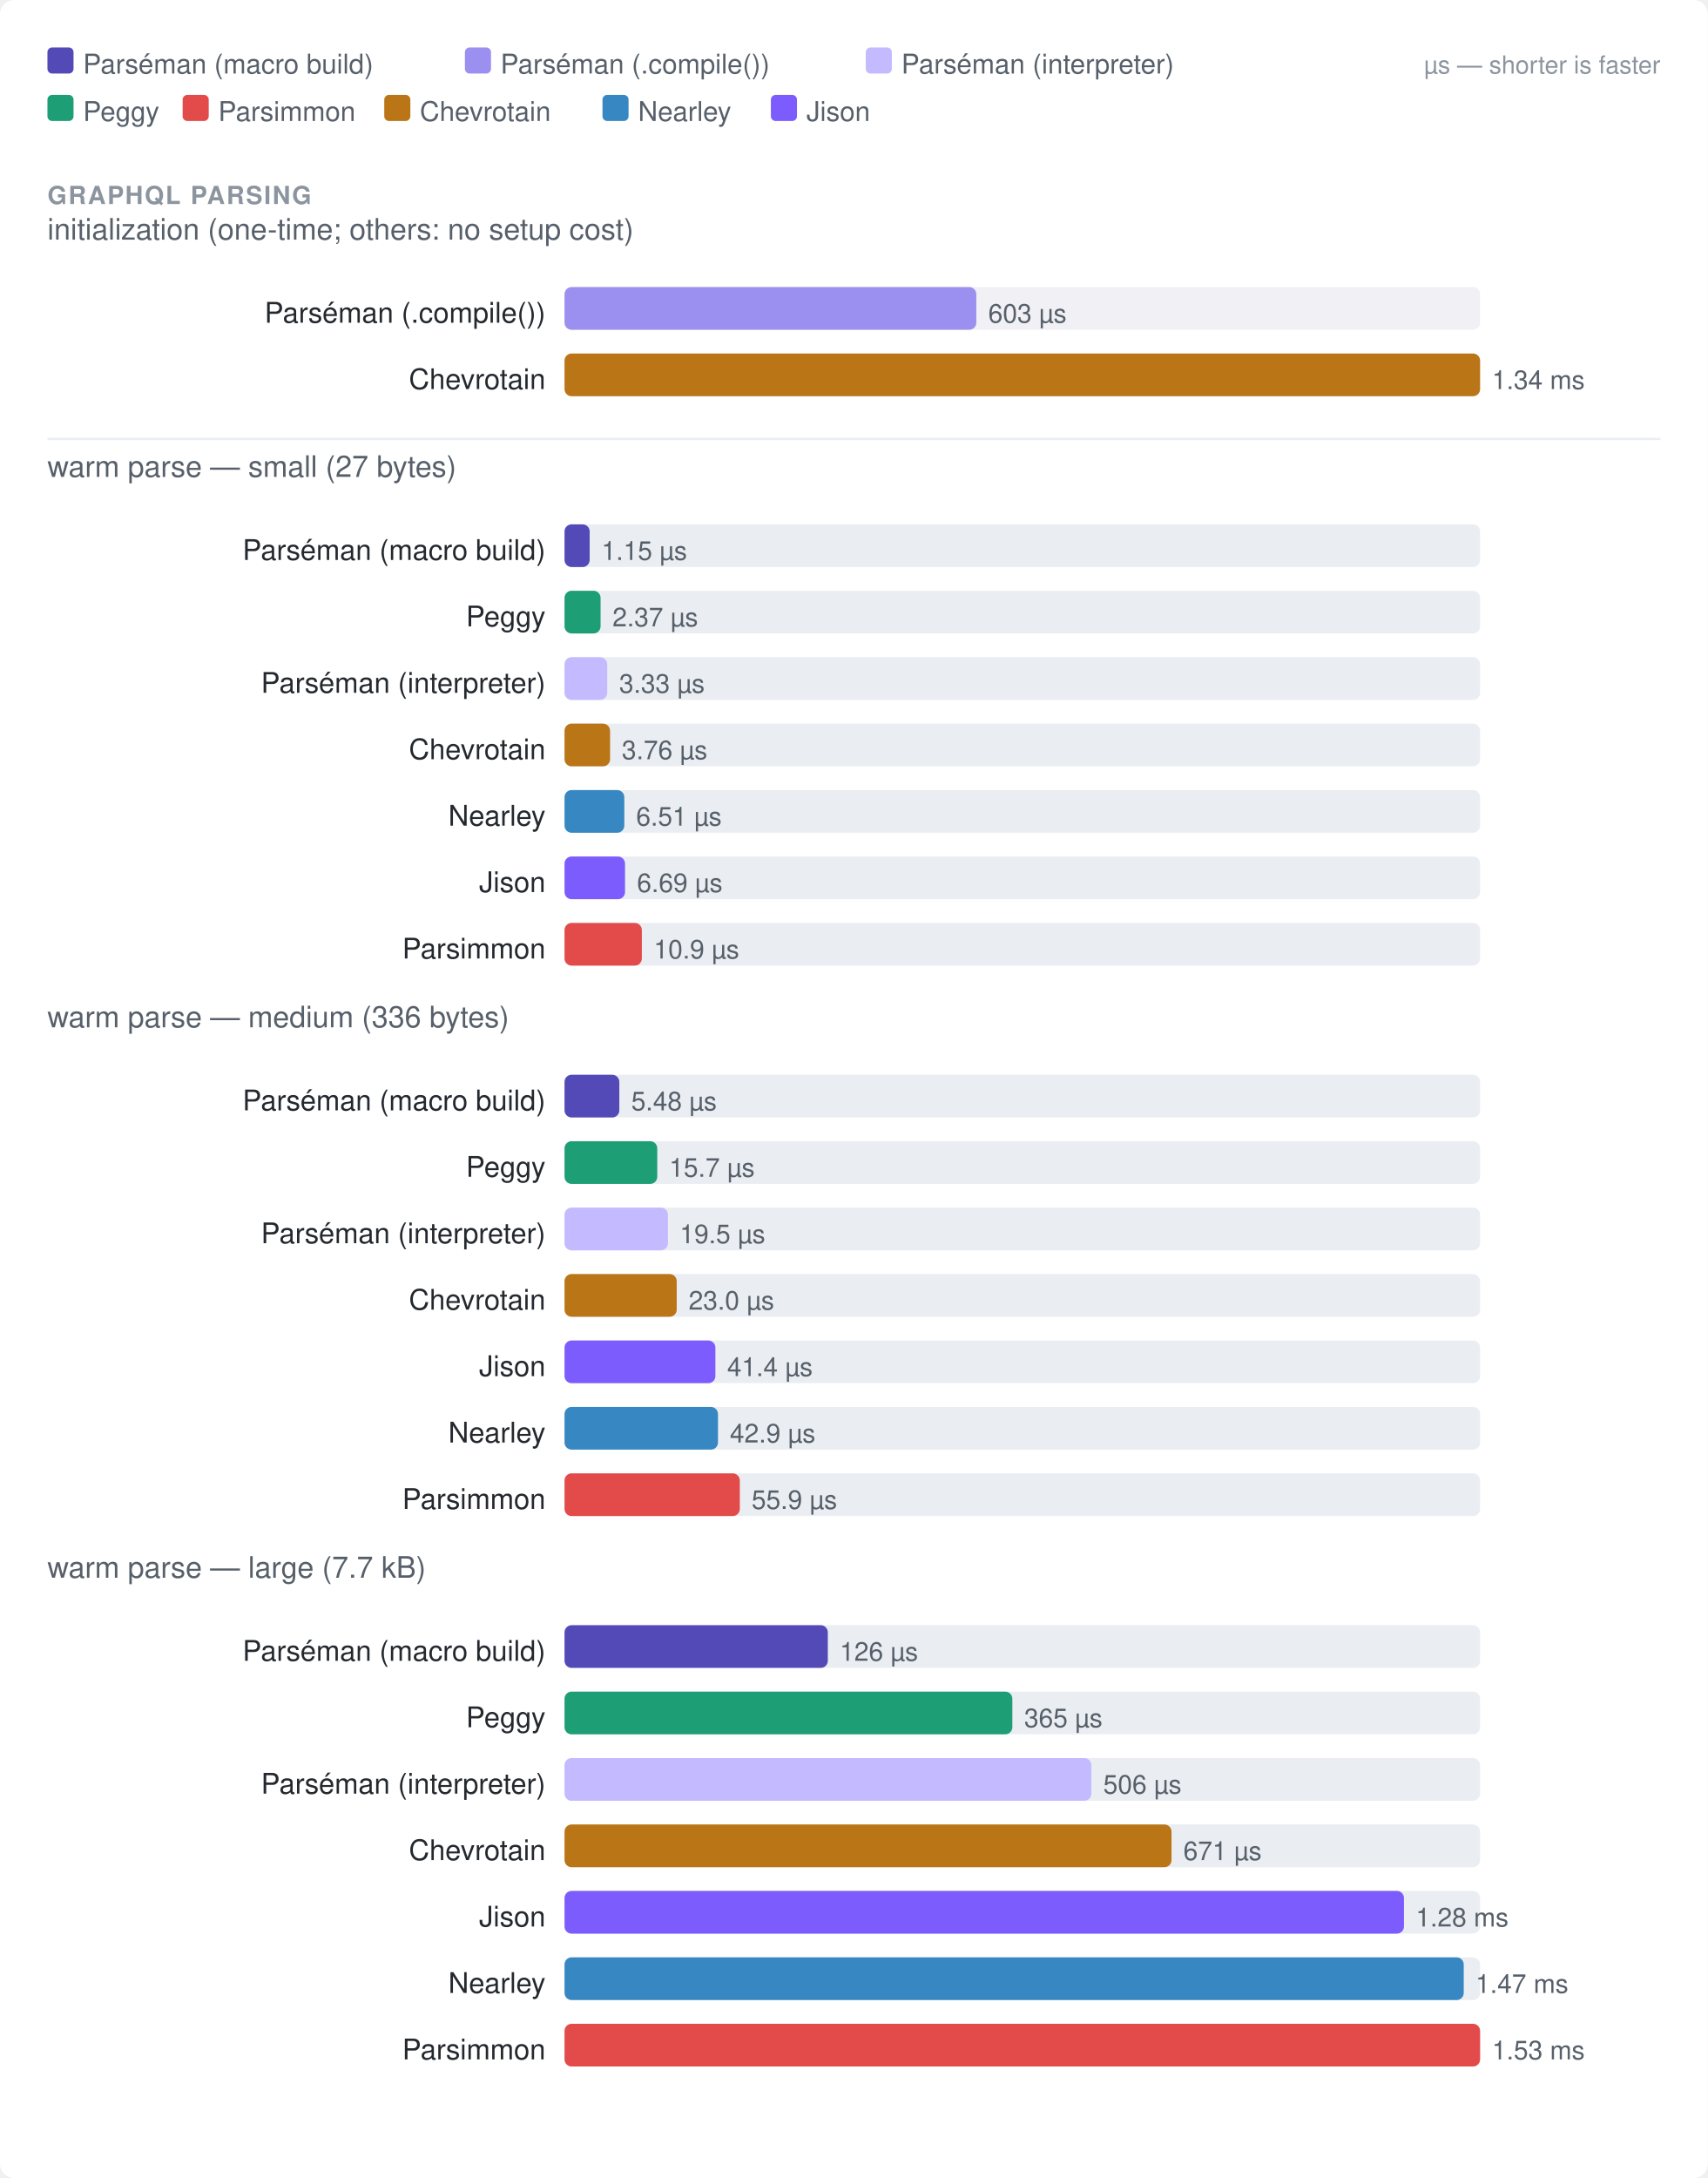
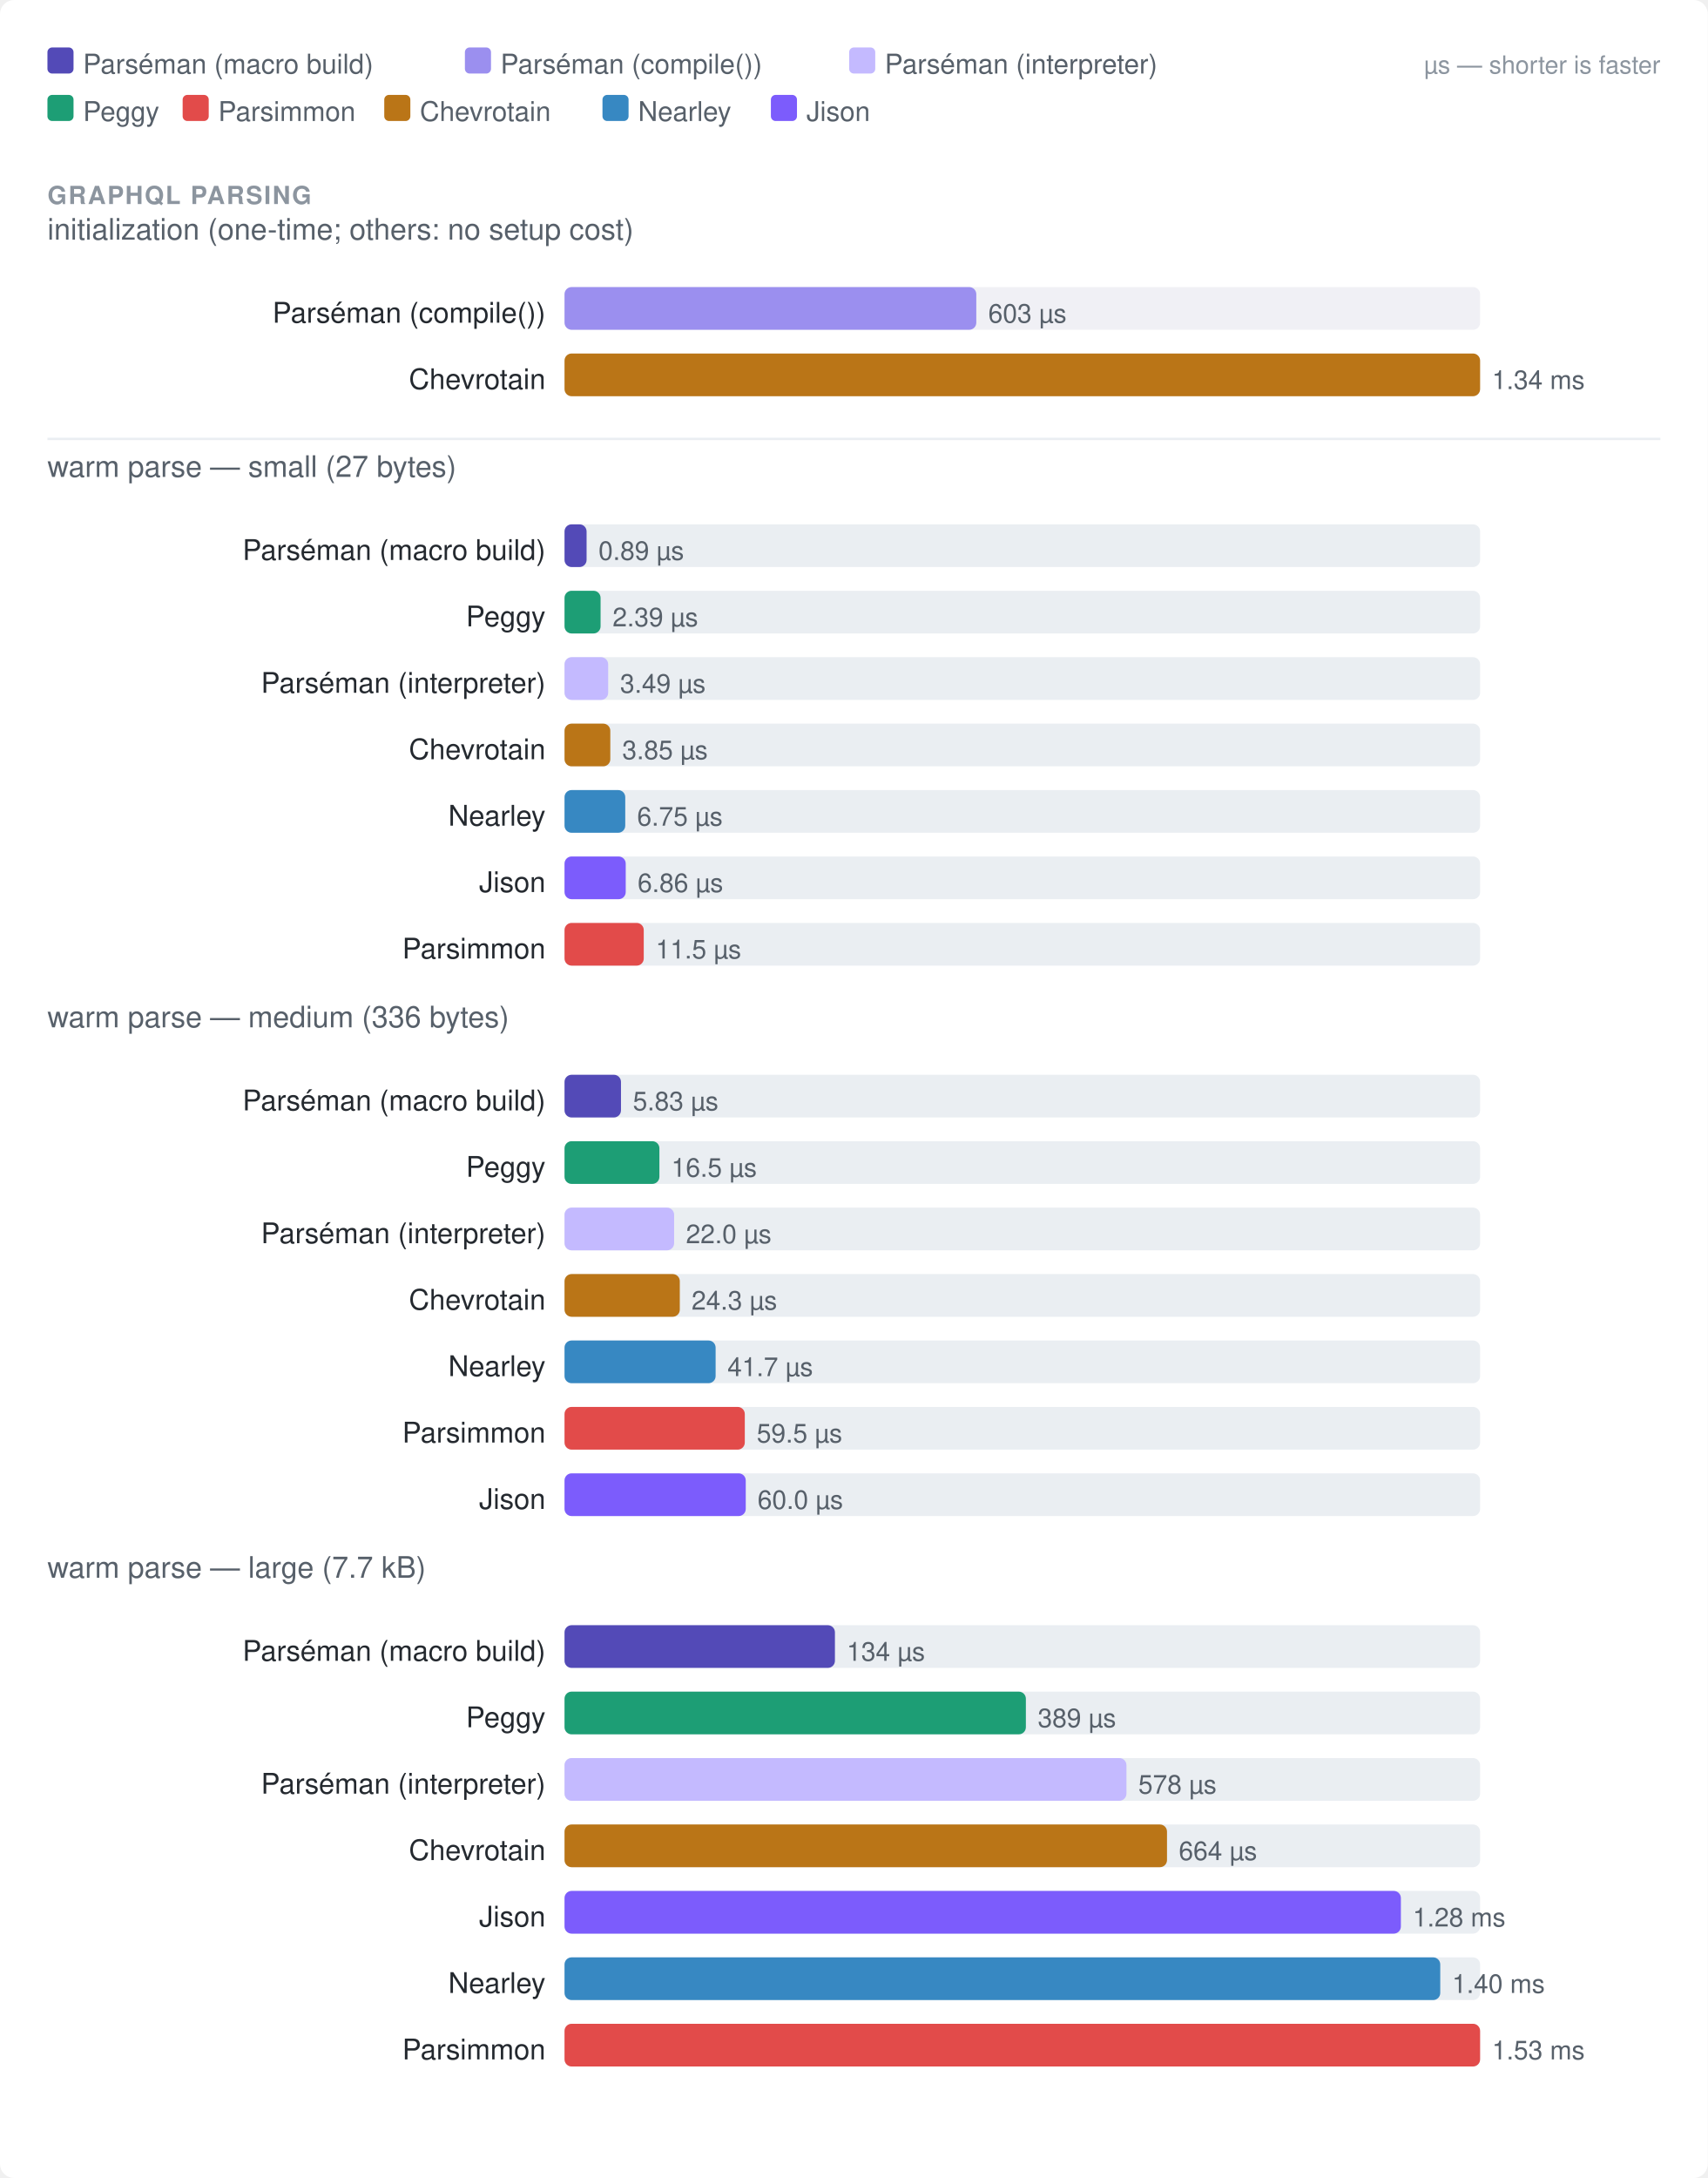
<svg xmlns="http://www.w3.org/2000/svg" viewBox="0 0 720 918" width="720" height="918">
  <rect width="720" height="918" fill="white" rx="6" />
  <rect x="20" y="20" width="11" height="11" rx="2" fill="#534AB7" />
  <text x="35" y="31" font-size="11.5" fill="#57606a" font-family="-apple-system,BlinkMacSystemFont,'Segoe UI',Helvetica,Arial,sans-serif">Parséman (macro build)</text>
  <rect x="196" y="20" width="11" height="11" rx="2" fill="#9B8FEF" />
-   <text x="211" y="31" font-size="11.5" fill="#57606a" font-family="-apple-system,BlinkMacSystemFont,'Segoe UI',Helvetica,Arial,sans-serif">Parséman (.compile())</text>
-   <rect x="365" y="20" width="11" height="11" rx="2" fill="#C4BAFF" />
-   <text x="380" y="31" font-size="11.5" fill="#57606a" font-family="-apple-system,BlinkMacSystemFont,'Segoe UI',Helvetica,Arial,sans-serif">Parséman (interpreter)</text>
+   <text x="211" y="31" font-size="11.5" fill="#57606a" font-family="-apple-system,BlinkMacSystemFont,'Segoe UI',Helvetica,Arial,sans-serif">Parséman (compile())</text>
+   <rect x="358" y="20" width="11" height="11" rx="2" fill="#C4BAFF" />
+   <text x="373" y="31" font-size="11.5" fill="#57606a" font-family="-apple-system,BlinkMacSystemFont,'Segoe UI',Helvetica,Arial,sans-serif">Parséman (interpreter)</text>
  <rect x="20" y="40" width="11" height="11" rx="2" fill="#1D9E75" />
  <text x="35" y="51" font-size="11.5" fill="#57606a" font-family="-apple-system,BlinkMacSystemFont,'Segoe UI',Helvetica,Arial,sans-serif">Peggy</text>
  <rect x="77" y="40" width="11" height="11" rx="2" fill="#E24B4A" />
  <text x="92" y="51" font-size="11.5" fill="#57606a" font-family="-apple-system,BlinkMacSystemFont,'Segoe UI',Helvetica,Arial,sans-serif">Parsimmon</text>
  <rect x="162" y="40" width="11" height="11" rx="2" fill="#BA7517" />
  <text x="177" y="51" font-size="11.5" fill="#57606a" font-family="-apple-system,BlinkMacSystemFont,'Segoe UI',Helvetica,Arial,sans-serif">Chevrotain</text>
  <rect x="254" y="40" width="11" height="11" rx="2" fill="#3788C2" />
  <text x="269" y="51" font-size="11.5" fill="#57606a" font-family="-apple-system,BlinkMacSystemFont,'Segoe UI',Helvetica,Arial,sans-serif">Nearley</text>
  <rect x="325" y="40" width="11" height="11" rx="2" fill="#7C5CFC" />
  <text x="340" y="51" font-size="11.5" fill="#57606a" font-family="-apple-system,BlinkMacSystemFont,'Segoe UI',Helvetica,Arial,sans-serif">Jison</text>
  <text x="700" y="31" font-size="10.5" fill="#8c959f" text-anchor="end" font-family="-apple-system,BlinkMacSystemFont,'Segoe UI',Helvetica,Arial,sans-serif">µs — shorter is faster</text>
  <text x="20" y="86" font-size="10.5" font-weight="600" fill="#8c959f" letter-spacing="0.06em" font-family="-apple-system,BlinkMacSystemFont,'Segoe UI',Helvetica,Arial,sans-serif">GRAPHQL PARSING</text>
  <text x="20" y="101" font-size="12.5" fill="#57606a" font-family="-apple-system,BlinkMacSystemFont,'Segoe UI',Helvetica,Arial,sans-serif">initialization (one-time; others: no setup cost)</text>
-   <text x="230" y="136" text-anchor="end" font-size="12" fill="#24292f" font-family="-apple-system,BlinkMacSystemFont,'Segoe UI',Helvetica,Arial,sans-serif">Parséman (.compile())</text>
+   <text x="230" y="136" text-anchor="end" font-size="12" fill="#24292f" font-family="-apple-system,BlinkMacSystemFont,'Segoe UI',Helvetica,Arial,sans-serif">Parséman (compile())</text>
  <rect x="238" y="121" width="386" height="18" rx="3" fill="#f0f0f5" />
  <rect x="238" y="121" width="173.6" height="18" rx="3" fill="#9B8FEF" />
  <text x="416.639" y="136" font-size="11" fill="#57606a" font-family="-apple-system,BlinkMacSystemFont,'Segoe UI',Helvetica,Arial,sans-serif">603 µs</text>
  <text x="230" y="164" text-anchor="end" font-size="12" fill="#24292f" font-family="-apple-system,BlinkMacSystemFont,'Segoe UI',Helvetica,Arial,sans-serif">Chevrotain</text>
  <rect x="238" y="149" width="386" height="18" rx="3" fill="#f0f0f5" />
  <rect x="238" y="149" width="386.0" height="18" rx="3" fill="#BA7517" />
  <text x="629" y="164" font-size="11" fill="#57606a" font-family="-apple-system,BlinkMacSystemFont,'Segoe UI',Helvetica,Arial,sans-serif">1.34 ms</text>
  <line x1="20" y1="185" x2="700" y2="185" stroke="#eaeef2" stroke-width="1" />
  <text x="20" y="201" font-size="12.5" fill="#57606a" font-family="-apple-system,BlinkMacSystemFont,'Segoe UI',Helvetica,Arial,sans-serif">warm parse — small  (27 bytes)</text>
  <text x="230" y="236" text-anchor="end" font-size="12" fill="#24292f" font-family="-apple-system,BlinkMacSystemFont,'Segoe UI',Helvetica,Arial,sans-serif">Parséman (macro build)</text>
  <rect x="238" y="221" width="386" height="18" rx="3" fill="#eaeef2" />
-   <rect x="238" y="221" width="10.6" height="18" rx="3" fill="#534AB7" />
-   <text x="253.59" y="236" font-size="11" fill="#57606a" font-family="-apple-system,BlinkMacSystemFont,'Segoe UI',Helvetica,Arial,sans-serif">1.15 µs</text>
+   <rect x="238" y="221" width="9.3" height="18" rx="3" fill="#534AB7" />
+   <text x="252.299" y="236" font-size="11" fill="#57606a" font-family="-apple-system,BlinkMacSystemFont,'Segoe UI',Helvetica,Arial,sans-serif">0.89 µs</text>
  <text x="230" y="264" text-anchor="end" font-size="12" fill="#24292f" font-family="-apple-system,BlinkMacSystemFont,'Segoe UI',Helvetica,Arial,sans-serif">Peggy</text>
  <rect x="238" y="249" width="386" height="18" rx="3" fill="#eaeef2" />
  <rect x="238" y="249" width="15.2" height="18" rx="3" fill="#1D9E75" />
-   <text x="258.218" y="264" font-size="11" fill="#57606a" font-family="-apple-system,BlinkMacSystemFont,'Segoe UI',Helvetica,Arial,sans-serif">2.37 µs</text>
+   <text x="258.245" y="264" font-size="11" fill="#57606a" font-family="-apple-system,BlinkMacSystemFont,'Segoe UI',Helvetica,Arial,sans-serif">2.39 µs</text>
  <text x="230" y="292" text-anchor="end" font-size="12" fill="#24292f" font-family="-apple-system,BlinkMacSystemFont,'Segoe UI',Helvetica,Arial,sans-serif">Parséman (interpreter)</text>
  <rect x="238" y="277" width="386" height="18" rx="3" fill="#eaeef2" />
-   <rect x="238" y="277" width="18.0" height="18" rx="3" fill="#C4BAFF" />
-   <text x="261.03" y="292" font-size="11" fill="#57606a" font-family="-apple-system,BlinkMacSystemFont,'Segoe UI',Helvetica,Arial,sans-serif">3.33 µs</text>
+   <rect x="238" y="277" width="18.4" height="18" rx="3" fill="#C4BAFF" />
+   <text x="261.417" y="292" font-size="11" fill="#57606a" font-family="-apple-system,BlinkMacSystemFont,'Segoe UI',Helvetica,Arial,sans-serif">3.49 µs</text>
  <text x="230" y="320" text-anchor="end" font-size="12" fill="#24292f" font-family="-apple-system,BlinkMacSystemFont,'Segoe UI',Helvetica,Arial,sans-serif">Chevrotain</text>
  <rect x="238" y="305" width="386" height="18" rx="3" fill="#eaeef2" />
-   <rect x="238" y="305" width="19.2" height="18" rx="3" fill="#BA7517" />
-   <text x="262.154" y="320" font-size="11" fill="#57606a" font-family="-apple-system,BlinkMacSystemFont,'Segoe UI',Helvetica,Arial,sans-serif">3.76 µs</text>
+   <rect x="238" y="305" width="19.3" height="18" rx="3" fill="#BA7517" />
+   <text x="262.33" y="320" font-size="11" fill="#57606a" font-family="-apple-system,BlinkMacSystemFont,'Segoe UI',Helvetica,Arial,sans-serif">3.85 µs</text>
  <text x="230" y="348" text-anchor="end" font-size="12" fill="#24292f" font-family="-apple-system,BlinkMacSystemFont,'Segoe UI',Helvetica,Arial,sans-serif">Nearley</text>
  <rect x="238" y="333" width="386" height="18" rx="3" fill="#eaeef2" />
-   <rect x="238" y="333" width="25.2" height="18" rx="3" fill="#3788C2" />
-   <text x="268.196" y="348" font-size="11" fill="#57606a" font-family="-apple-system,BlinkMacSystemFont,'Segoe UI',Helvetica,Arial,sans-serif">6.51 µs</text>
+   <rect x="238" y="333" width="25.6" height="18" rx="3" fill="#3788C2" />
+   <text x="268.598" y="348" font-size="11" fill="#57606a" font-family="-apple-system,BlinkMacSystemFont,'Segoe UI',Helvetica,Arial,sans-serif">6.75 µs</text>
  <text x="230" y="376" text-anchor="end" font-size="12" fill="#24292f" font-family="-apple-system,BlinkMacSystemFont,'Segoe UI',Helvetica,Arial,sans-serif">Jison</text>
  <rect x="238" y="361" width="386" height="18" rx="3" fill="#eaeef2" />
-   <rect x="238" y="361" width="25.5" height="18" rx="3" fill="#7C5CFC" />
-   <text x="268.544" y="376" font-size="11" fill="#57606a" font-family="-apple-system,BlinkMacSystemFont,'Segoe UI',Helvetica,Arial,sans-serif">6.69 µs</text>
+   <rect x="238" y="361" width="25.8" height="18" rx="3" fill="#7C5CFC" />
+   <text x="268.814" y="376" font-size="11" fill="#57606a" font-family="-apple-system,BlinkMacSystemFont,'Segoe UI',Helvetica,Arial,sans-serif">6.86 µs</text>
  <text x="230" y="404" text-anchor="end" font-size="12" fill="#24292f" font-family="-apple-system,BlinkMacSystemFont,'Segoe UI',Helvetica,Arial,sans-serif">Parsimmon</text>
  <rect x="238" y="389" width="386" height="18" rx="3" fill="#eaeef2" />
-   <rect x="238" y="389" width="32.6" height="18" rx="3" fill="#E24B4A" />
-   <text x="275.583" y="404" font-size="11" fill="#57606a" font-family="-apple-system,BlinkMacSystemFont,'Segoe UI',Helvetica,Arial,sans-serif">10.9 µs</text>
+   <rect x="238" y="389" width="33.4" height="18" rx="3" fill="#E24B4A" />
+   <text x="276.422" y="404" font-size="11" fill="#57606a" font-family="-apple-system,BlinkMacSystemFont,'Segoe UI',Helvetica,Arial,sans-serif">11.5 µs</text>
  <text x="20" y="433" font-size="12.5" fill="#57606a" font-family="-apple-system,BlinkMacSystemFont,'Segoe UI',Helvetica,Arial,sans-serif">warm parse — medium  (336 bytes)</text>
  <text x="230" y="468" text-anchor="end" font-size="12" fill="#24292f" font-family="-apple-system,BlinkMacSystemFont,'Segoe UI',Helvetica,Arial,sans-serif">Parséman (macro build)</text>
  <rect x="238" y="453" width="386" height="18" rx="3" fill="#eaeef2" />
-   <rect x="238" y="453" width="23.1" height="18" rx="3" fill="#534AB7" />
-   <text x="266.112" y="468" font-size="11" fill="#57606a" font-family="-apple-system,BlinkMacSystemFont,'Segoe UI',Helvetica,Arial,sans-serif">5.48 µs</text>
+   <rect x="238" y="453" width="23.8" height="18" rx="3" fill="#534AB7" />
+   <text x="266.799" y="468" font-size="11" fill="#57606a" font-family="-apple-system,BlinkMacSystemFont,'Segoe UI',Helvetica,Arial,sans-serif">5.83 µs</text>
  <text x="230" y="496" text-anchor="end" font-size="12" fill="#24292f" font-family="-apple-system,BlinkMacSystemFont,'Segoe UI',Helvetica,Arial,sans-serif">Peggy</text>
  <rect x="238" y="481" width="386" height="18" rx="3" fill="#eaeef2" />
-   <rect x="238" y="481" width="39.1" height="18" rx="3" fill="#1D9E75" />
-   <text x="282.108" y="496" font-size="11" fill="#57606a" font-family="-apple-system,BlinkMacSystemFont,'Segoe UI',Helvetica,Arial,sans-serif">15.7 µs</text>
+   <rect x="238" y="481" width="40.0" height="18" rx="3" fill="#1D9E75" />
+   <text x="283.008" y="496" font-size="11" fill="#57606a" font-family="-apple-system,BlinkMacSystemFont,'Segoe UI',Helvetica,Arial,sans-serif">16.5 µs</text>
  <text x="230" y="524" text-anchor="end" font-size="12" fill="#24292f" font-family="-apple-system,BlinkMacSystemFont,'Segoe UI',Helvetica,Arial,sans-serif">Parséman (interpreter)</text>
  <rect x="238" y="509" width="386" height="18" rx="3" fill="#eaeef2" />
-   <rect x="238" y="509" width="43.6" height="18" rx="3" fill="#C4BAFF" />
-   <text x="286.563" y="524" font-size="11" fill="#57606a" font-family="-apple-system,BlinkMacSystemFont,'Segoe UI',Helvetica,Arial,sans-serif">19.5 µs</text>
+   <rect x="238" y="509" width="46.2" height="18" rx="3" fill="#C4BAFF" />
+   <text x="289.181" y="524" font-size="11" fill="#57606a" font-family="-apple-system,BlinkMacSystemFont,'Segoe UI',Helvetica,Arial,sans-serif">22.0 µs</text>
  <text x="230" y="552" text-anchor="end" font-size="12" fill="#24292f" font-family="-apple-system,BlinkMacSystemFont,'Segoe UI',Helvetica,Arial,sans-serif">Chevrotain</text>
  <rect x="238" y="537" width="386" height="18" rx="3" fill="#eaeef2" />
-   <rect x="238" y="537" width="47.3" height="18" rx="3" fill="#BA7517" />
-   <text x="290.321" y="552" font-size="11" fill="#57606a" font-family="-apple-system,BlinkMacSystemFont,'Segoe UI',Helvetica,Arial,sans-serif">23.0 µs</text>
-   <text x="230" y="580" text-anchor="end" font-size="12" fill="#24292f" font-family="-apple-system,BlinkMacSystemFont,'Segoe UI',Helvetica,Arial,sans-serif">Jison</text>
+   <rect x="238" y="537" width="48.6" height="18" rx="3" fill="#BA7517" />
+   <text x="291.551" y="552" font-size="11" fill="#57606a" font-family="-apple-system,BlinkMacSystemFont,'Segoe UI',Helvetica,Arial,sans-serif">24.3 µs</text>
+   <text x="230" y="580" text-anchor="end" font-size="12" fill="#24292f" font-family="-apple-system,BlinkMacSystemFont,'Segoe UI',Helvetica,Arial,sans-serif">Nearley</text>
  <rect x="238" y="565" width="386" height="18" rx="3" fill="#eaeef2" />
-   <rect x="238" y="565" width="63.6" height="18" rx="3" fill="#7C5CFC" />
-   <text x="306.554" y="580" font-size="11" fill="#57606a" font-family="-apple-system,BlinkMacSystemFont,'Segoe UI',Helvetica,Arial,sans-serif">41.4 µs</text>
-   <text x="230" y="608" text-anchor="end" font-size="12" fill="#24292f" font-family="-apple-system,BlinkMacSystemFont,'Segoe UI',Helvetica,Arial,sans-serif">Nearley</text>
+   <rect x="238" y="565" width="63.7" height="18" rx="3" fill="#3788C2" />
+   <text x="306.678" y="580" font-size="11" fill="#57606a" font-family="-apple-system,BlinkMacSystemFont,'Segoe UI',Helvetica,Arial,sans-serif">41.7 µs</text>
+   <text x="230" y="608" text-anchor="end" font-size="12" fill="#24292f" font-family="-apple-system,BlinkMacSystemFont,'Segoe UI',Helvetica,Arial,sans-serif">Parsimmon</text>
  <rect x="238" y="593" width="386" height="18" rx="3" fill="#eaeef2" />
-   <rect x="238" y="593" width="64.7" height="18" rx="3" fill="#3788C2" />
-   <text x="307.702" y="608" font-size="11" fill="#57606a" font-family="-apple-system,BlinkMacSystemFont,'Segoe UI',Helvetica,Arial,sans-serif">42.9 µs</text>
-   <text x="230" y="636" text-anchor="end" font-size="12" fill="#24292f" font-family="-apple-system,BlinkMacSystemFont,'Segoe UI',Helvetica,Arial,sans-serif">Parsimmon</text>
+   <rect x="238" y="593" width="76.0" height="18" rx="3" fill="#E24B4A" />
+   <text x="319.019" y="608" font-size="11" fill="#57606a" font-family="-apple-system,BlinkMacSystemFont,'Segoe UI',Helvetica,Arial,sans-serif">59.5 µs</text>
+   <text x="230" y="636" text-anchor="end" font-size="12" fill="#24292f" font-family="-apple-system,BlinkMacSystemFont,'Segoe UI',Helvetica,Arial,sans-serif">Jison</text>
  <rect x="238" y="621" width="386" height="18" rx="3" fill="#eaeef2" />
-   <rect x="238" y="621" width="73.9" height="18" rx="3" fill="#E24B4A" />
-   <text x="316.853" y="636" font-size="11" fill="#57606a" font-family="-apple-system,BlinkMacSystemFont,'Segoe UI',Helvetica,Arial,sans-serif">55.9 µs</text>
+   <rect x="238" y="621" width="76.4" height="18" rx="3" fill="#7C5CFC" />
+   <text x="319.375" y="636" font-size="11" fill="#57606a" font-family="-apple-system,BlinkMacSystemFont,'Segoe UI',Helvetica,Arial,sans-serif">60.0 µs</text>
  <text x="20" y="665" font-size="12.5" fill="#57606a" font-family="-apple-system,BlinkMacSystemFont,'Segoe UI',Helvetica,Arial,sans-serif">warm parse — large  (7.7 kB)</text>
  <text x="230" y="700" text-anchor="end" font-size="12" fill="#24292f" font-family="-apple-system,BlinkMacSystemFont,'Segoe UI',Helvetica,Arial,sans-serif">Parséman (macro build)</text>
  <rect x="238" y="685" width="386" height="18" rx="3" fill="#eaeef2" />
-   <rect x="238" y="685" width="111.0" height="18" rx="3" fill="#534AB7" />
-   <text x="354.03" y="700" font-size="11" fill="#57606a" font-family="-apple-system,BlinkMacSystemFont,'Segoe UI',Helvetica,Arial,sans-serif">126 µs</text>
+   <rect x="238" y="685" width="114.0" height="18" rx="3" fill="#534AB7" />
+   <text x="356.966" y="700" font-size="11" fill="#57606a" font-family="-apple-system,BlinkMacSystemFont,'Segoe UI',Helvetica,Arial,sans-serif">134 µs</text>
  <text x="230" y="728" text-anchor="end" font-size="12" fill="#24292f" font-family="-apple-system,BlinkMacSystemFont,'Segoe UI',Helvetica,Arial,sans-serif">Peggy</text>
  <rect x="238" y="713" width="386" height="18" rx="3" fill="#eaeef2" />
-   <rect x="238" y="713" width="188.8" height="18" rx="3" fill="#1D9E75" />
-   <text x="431.787" y="728" font-size="11" fill="#57606a" font-family="-apple-system,BlinkMacSystemFont,'Segoe UI',Helvetica,Arial,sans-serif">365 µs</text>
+   <rect x="238" y="713" width="194.5" height="18" rx="3" fill="#1D9E75" />
+   <text x="437.513" y="728" font-size="11" fill="#57606a" font-family="-apple-system,BlinkMacSystemFont,'Segoe UI',Helvetica,Arial,sans-serif">389 µs</text>
  <text x="230" y="756" text-anchor="end" font-size="12" fill="#24292f" font-family="-apple-system,BlinkMacSystemFont,'Segoe UI',Helvetica,Arial,sans-serif">Parséman (interpreter)</text>
  <rect x="238" y="741" width="386" height="18" rx="3" fill="#eaeef2" />
-   <rect x="238" y="741" width="222.1" height="18" rx="3" fill="#C4BAFF" />
-   <text x="465.111" y="756" font-size="11" fill="#57606a" font-family="-apple-system,BlinkMacSystemFont,'Segoe UI',Helvetica,Arial,sans-serif">506 µs</text>
+   <rect x="238" y="741" width="236.9" height="18" rx="3" fill="#C4BAFF" />
+   <text x="479.888" y="756" font-size="11" fill="#57606a" font-family="-apple-system,BlinkMacSystemFont,'Segoe UI',Helvetica,Arial,sans-serif">578 µs</text>
  <text x="230" y="784" text-anchor="end" font-size="12" fill="#24292f" font-family="-apple-system,BlinkMacSystemFont,'Segoe UI',Helvetica,Arial,sans-serif">Chevrotain</text>
  <rect x="238" y="769" width="386" height="18" rx="3" fill="#eaeef2" />
-   <rect x="238" y="769" width="255.9" height="18" rx="3" fill="#BA7517" />
-   <text x="498.893" y="784" font-size="11" fill="#57606a" font-family="-apple-system,BlinkMacSystemFont,'Segoe UI',Helvetica,Arial,sans-serif">671 µs</text>
+   <rect x="238" y="769" width="254.0" height="18" rx="3" fill="#BA7517" />
+   <text x="496.964" y="784" font-size="11" fill="#57606a" font-family="-apple-system,BlinkMacSystemFont,'Segoe UI',Helvetica,Arial,sans-serif">664 µs</text>
  <text x="230" y="812" text-anchor="end" font-size="12" fill="#24292f" font-family="-apple-system,BlinkMacSystemFont,'Segoe UI',Helvetica,Arial,sans-serif">Jison</text>
  <rect x="238" y="797" width="386" height="18" rx="3" fill="#eaeef2" />
-   <rect x="238" y="797" width="353.9" height="18" rx="3" fill="#7C5CFC" />
-   <text x="596.874" y="812" font-size="11" fill="#57606a" font-family="-apple-system,BlinkMacSystemFont,'Segoe UI',Helvetica,Arial,sans-serif">1.28 ms</text>
+   <rect x="238" y="797" width="352.6" height="18" rx="3" fill="#7C5CFC" />
+   <text x="595.589" y="812" font-size="11" fill="#57606a" font-family="-apple-system,BlinkMacSystemFont,'Segoe UI',Helvetica,Arial,sans-serif">1.28 ms</text>
  <text x="230" y="840" text-anchor="end" font-size="12" fill="#24292f" font-family="-apple-system,BlinkMacSystemFont,'Segoe UI',Helvetica,Arial,sans-serif">Nearley</text>
  <rect x="238" y="825" width="386" height="18" rx="3" fill="#eaeef2" />
-   <rect x="238" y="825" width="379.1" height="18" rx="3" fill="#3788C2" />
-   <text x="622.095" y="840" font-size="11" fill="#57606a" font-family="-apple-system,BlinkMacSystemFont,'Segoe UI',Helvetica,Arial,sans-serif">1.47 ms</text>
+   <rect x="238" y="825" width="369.2" height="18" rx="3" fill="#3788C2" />
+   <text x="612.188" y="840" font-size="11" fill="#57606a" font-family="-apple-system,BlinkMacSystemFont,'Segoe UI',Helvetica,Arial,sans-serif">1.40 ms</text>
  <text x="230" y="868" text-anchor="end" font-size="12" fill="#24292f" font-family="-apple-system,BlinkMacSystemFont,'Segoe UI',Helvetica,Arial,sans-serif">Parsimmon</text>
  <rect x="238" y="853" width="386" height="18" rx="3" fill="#eaeef2" />
  <rect x="238" y="853" width="386.0" height="18" rx="3" fill="#E24B4A" />
  <text x="629" y="868" font-size="11" fill="#57606a" font-family="-apple-system,BlinkMacSystemFont,'Segoe UI',Helvetica,Arial,sans-serif">1.53 ms</text>
</svg>
